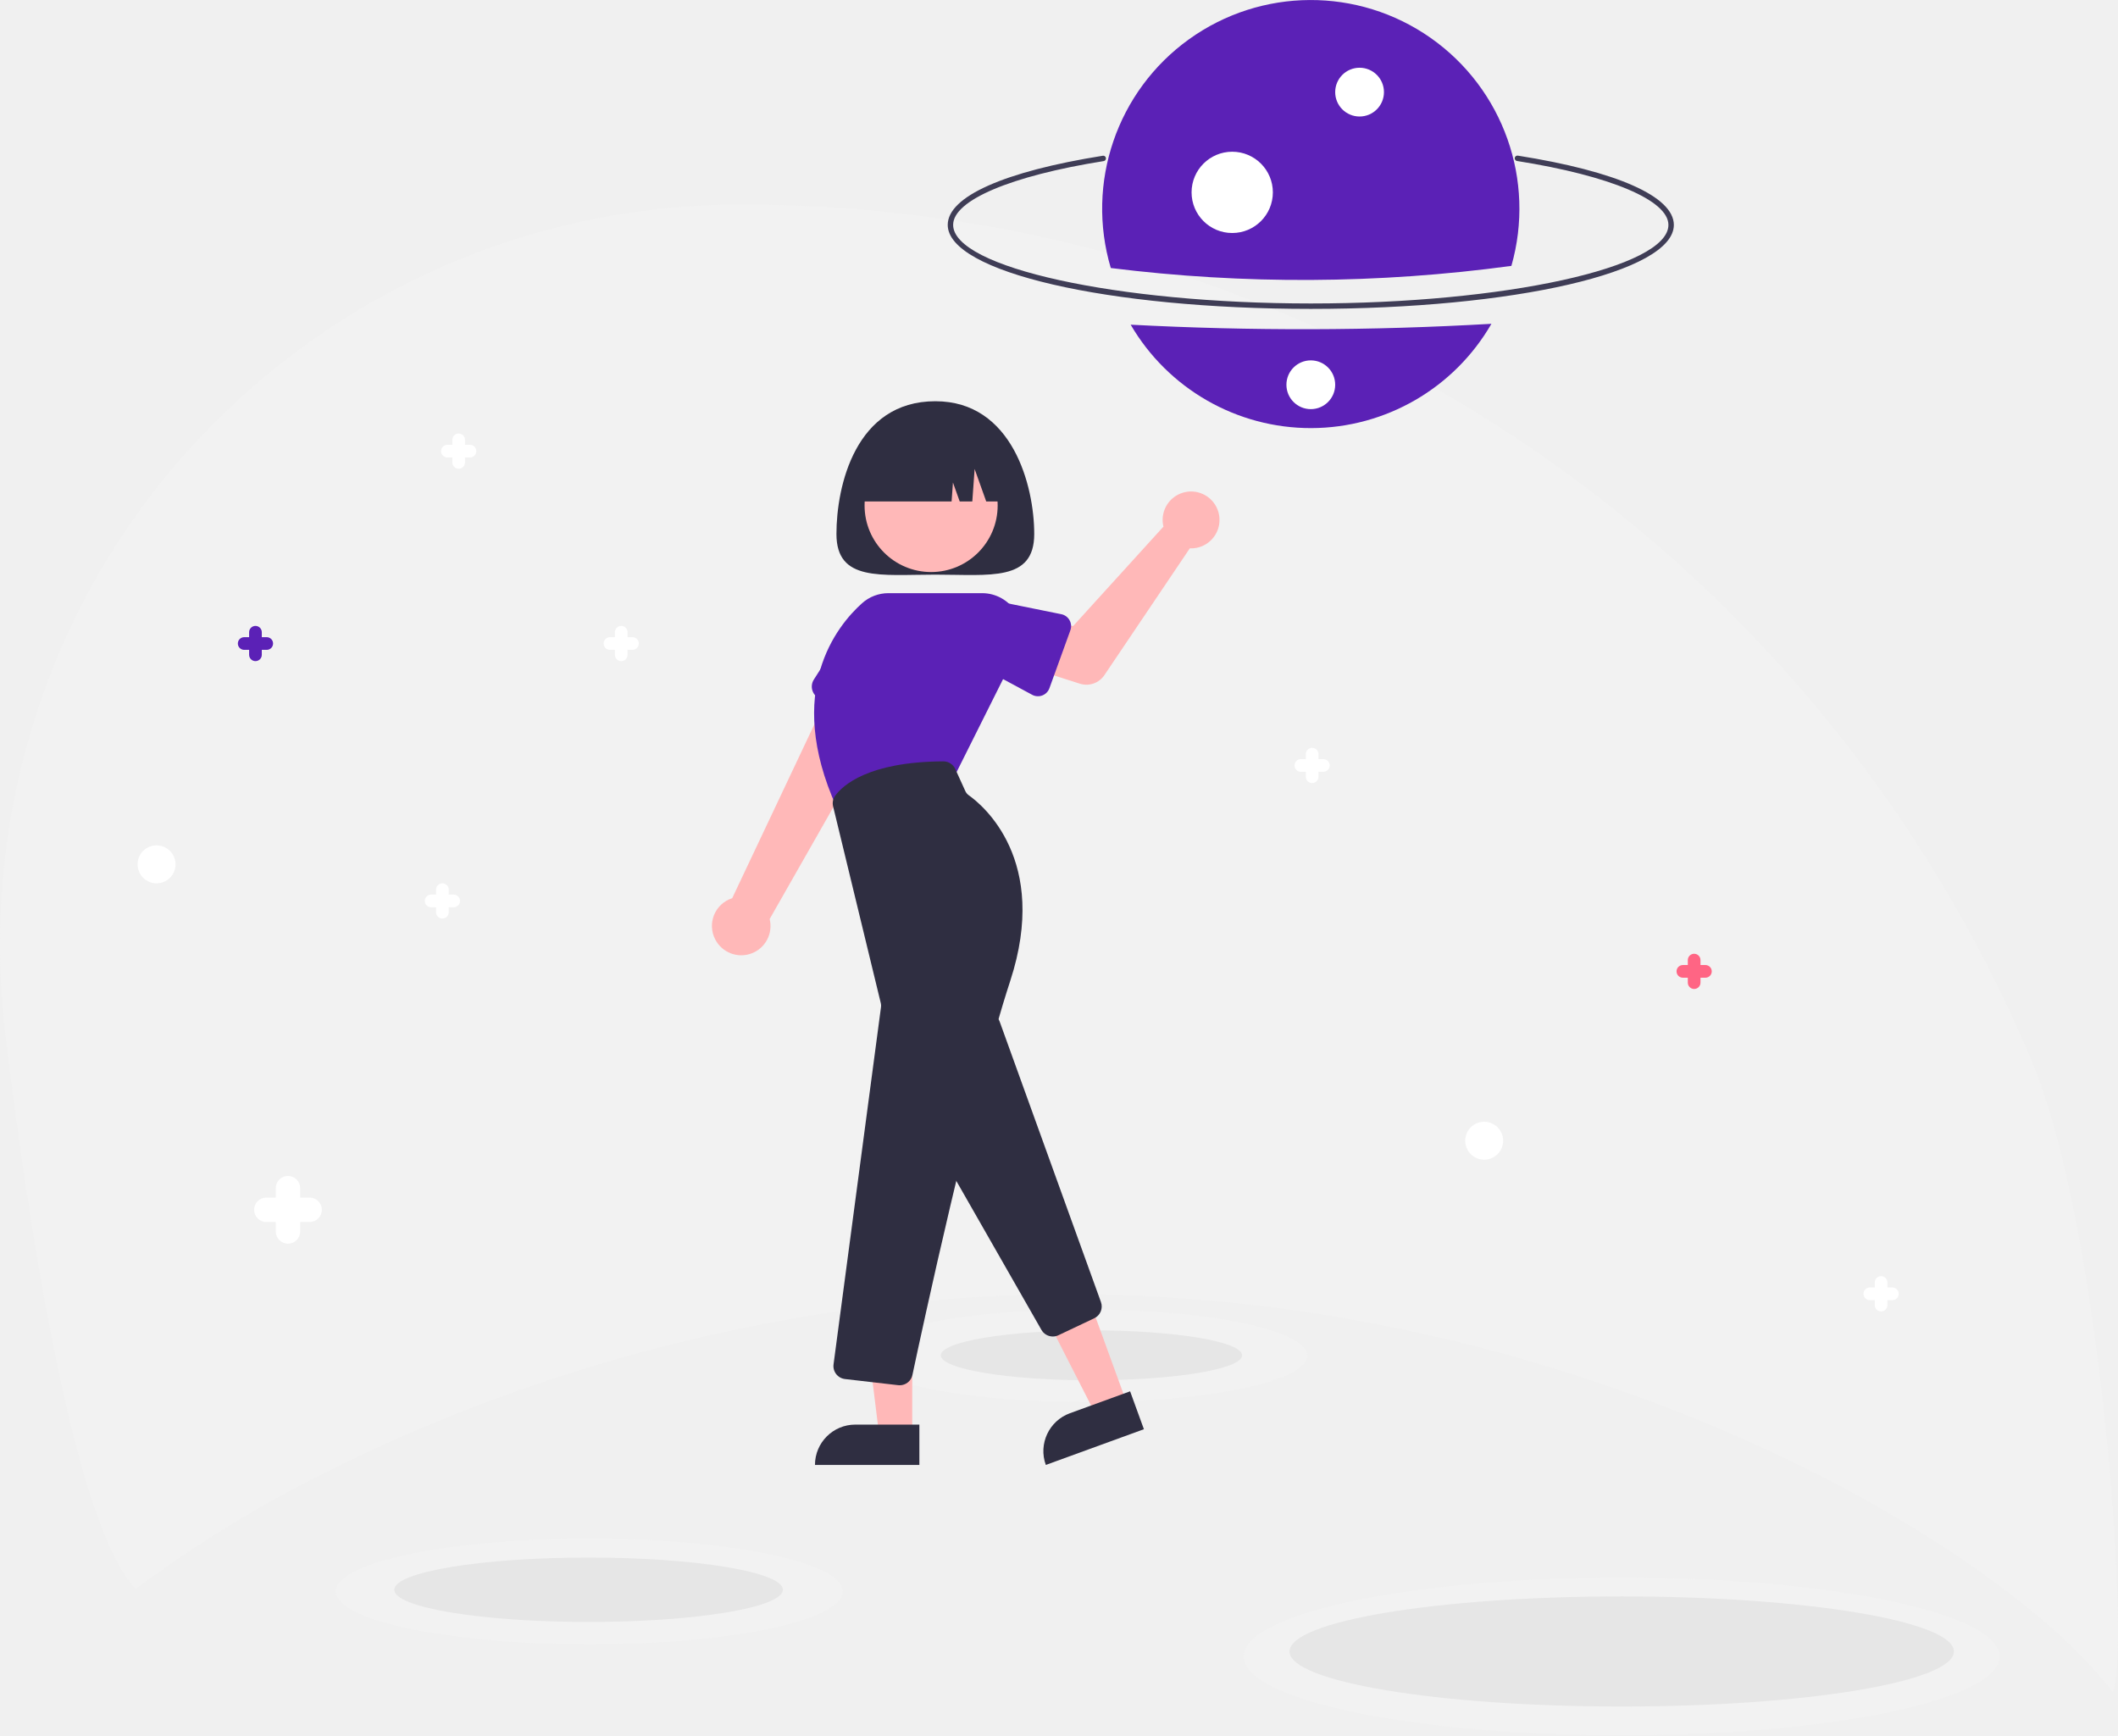
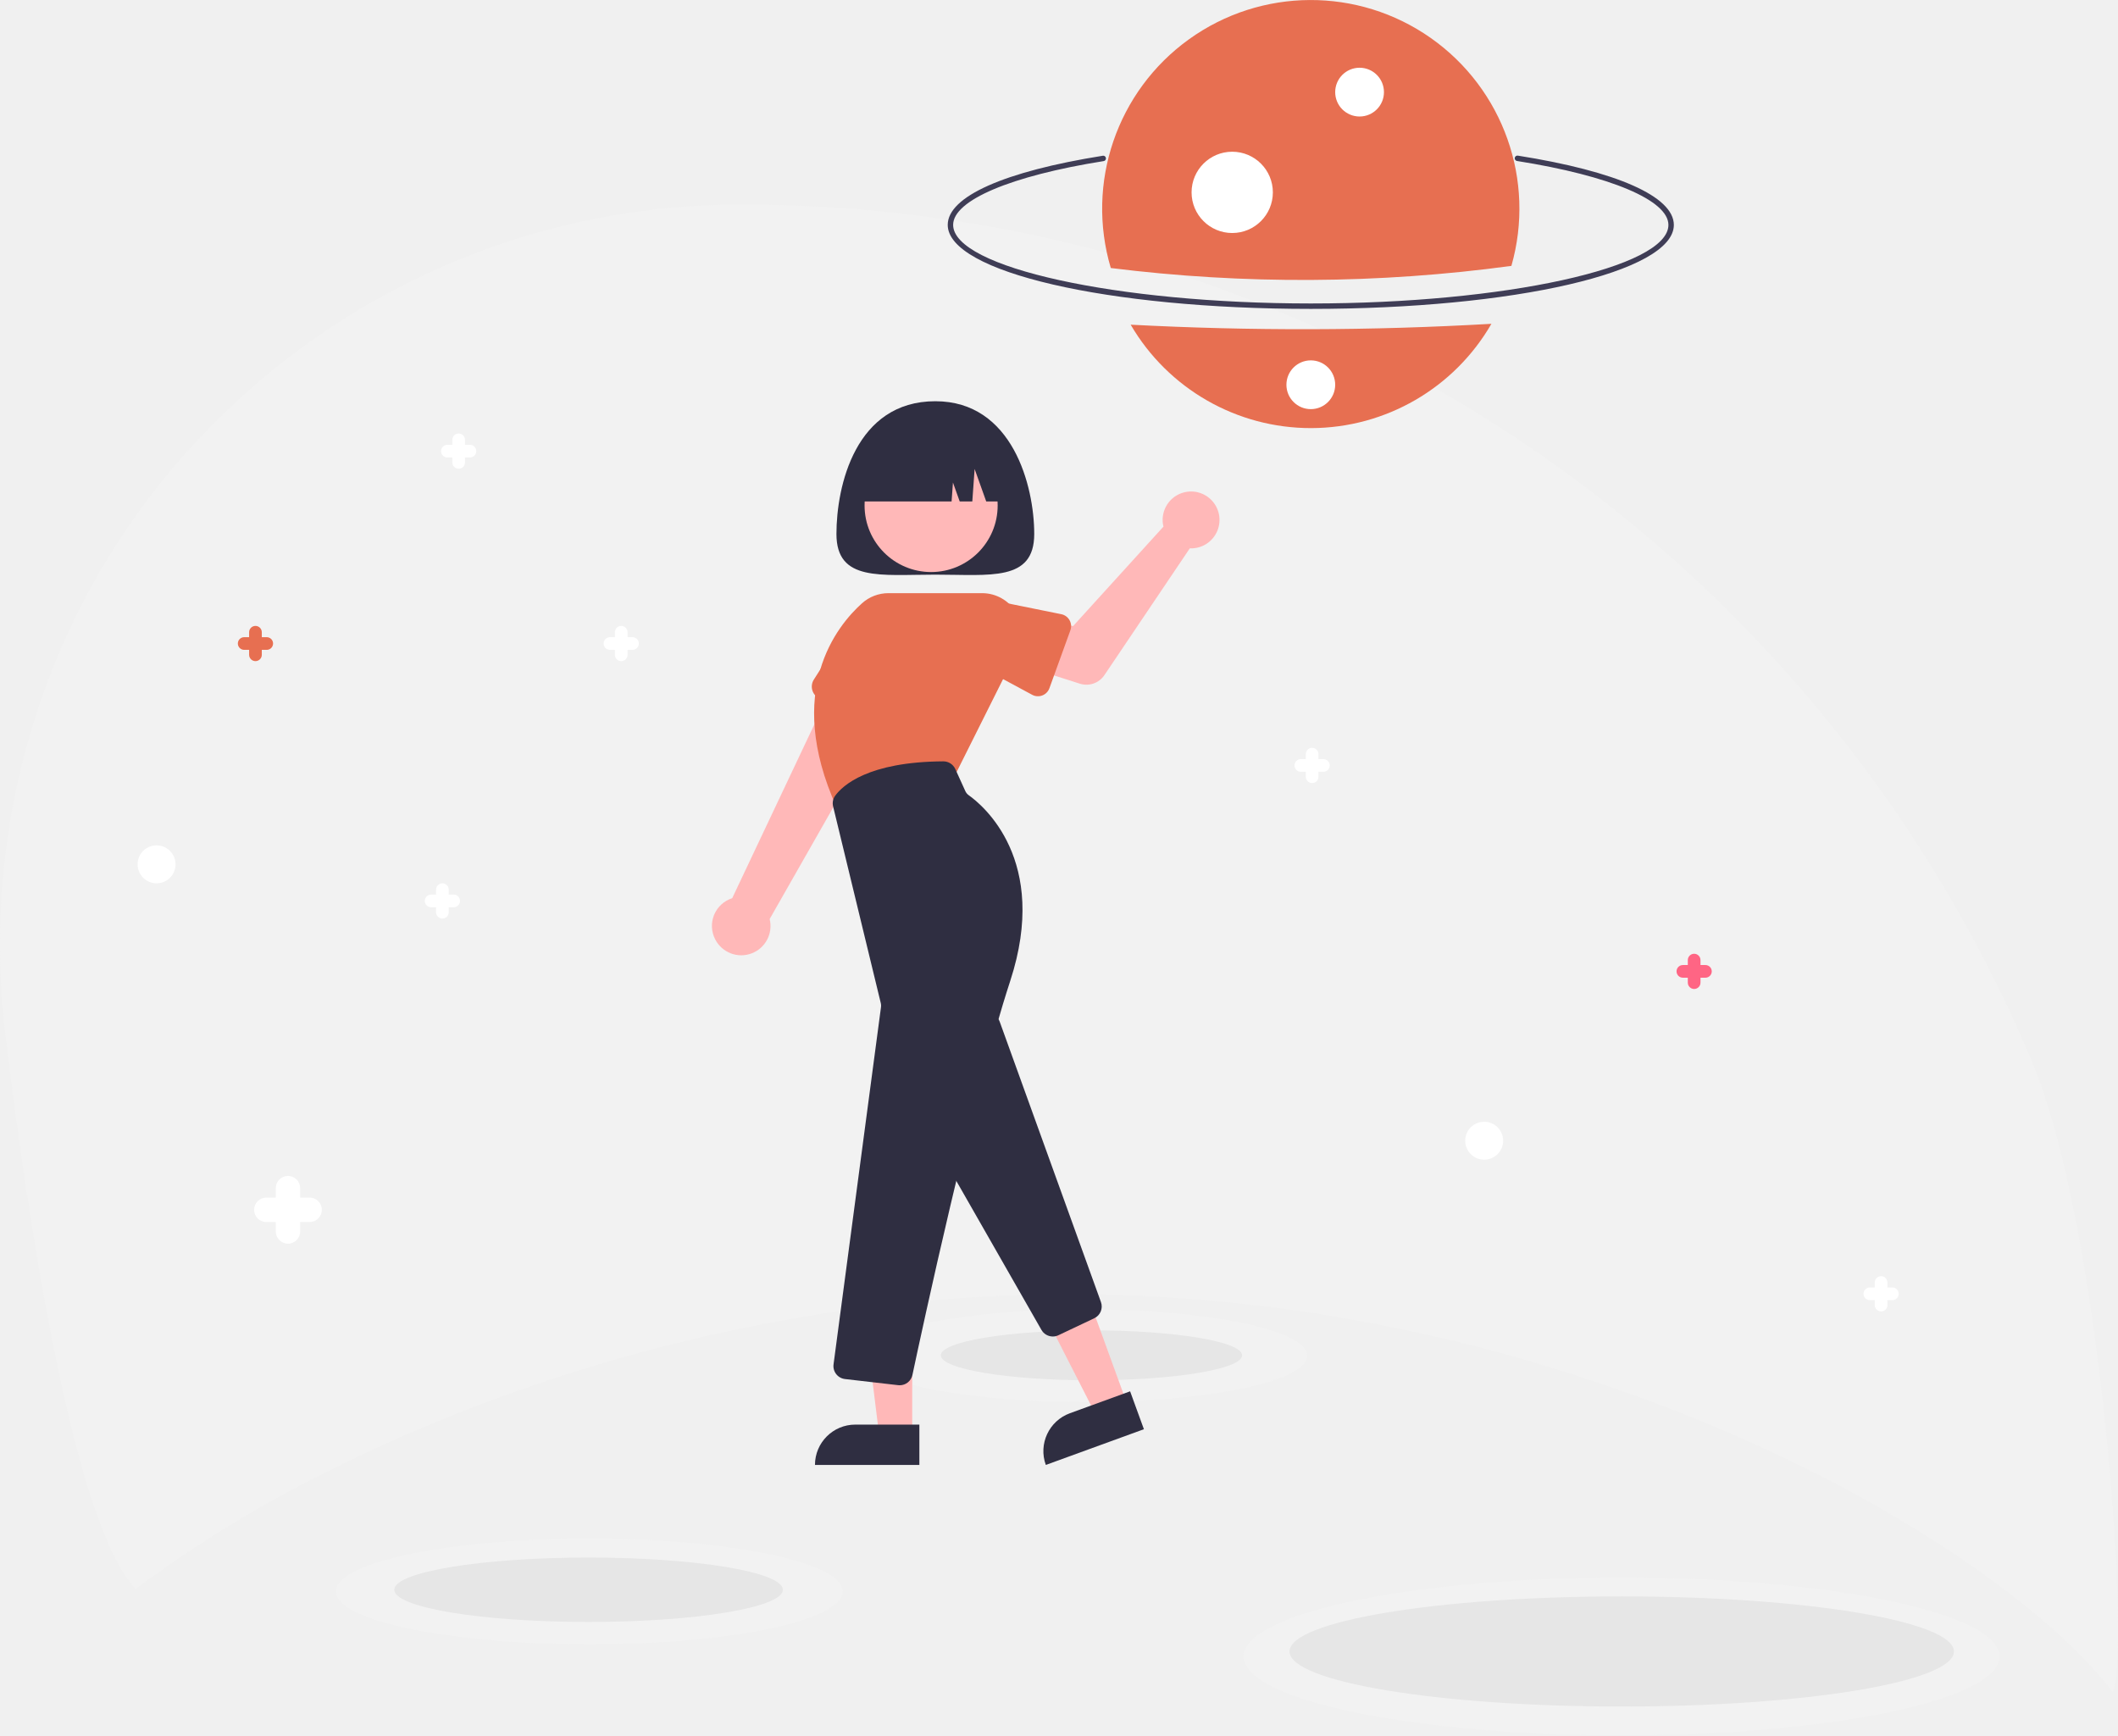
<svg xmlns="http://www.w3.org/2000/svg" id="a440bc83-d4cf-42ba-bc9f-600e72f10f51" data-name="Layer 1" width="781.723" height="640.45" viewBox="0 0 781.723 640.45">
  <path d="M319.931,670.934C369.269,645.357,471.26,602.451,600,602.451s230.731,42.907,280.069,68.483c48.032,24.9,86.661,54.258,104.858,78.211,6.633-9.028-3.102-169.642-30.044-233.34A516.235,516.235,0,0,0,478.82,200.25a273.27,273.27,0,0,0-194.505,80.567q-1.624,1.624-3.217,3.269c-57.017,58.899-83.64,140.844-73.92,222.242,6.92,57.952,23.976,179.165,48.074,204.866A458.813,458.813,0,0,1,319.931,670.934Z" transform="translate(-205.2132 -124.75)" fill="#f2f2f2" />
  <ellipse cx="400.52" cy="500.35" rx="81.969" ry="17.1" fill="#f2f2f2" />
  <path d="M689.003,238.75c-75.14-.007-133.999-13.629-133.997-31.012.001-10.422,20.858-19.719,57.222-25.506a1,1,0,1,1,.314,1.975c-34.255,5.452-55.536,14.469-55.537,23.531-.001,15.72,60.446,29.005,131.997,29.012s132.001-13.268,132.003-28.988c.001-9.101-21.414-18.143-55.888-23.598a1,1,0,1,1,.313-1.976c36.591,5.79,57.576,15.111,57.575,25.574C823.005,225.145,764.143,238.757,689.003,238.75Z" transform="translate(-205.2132 -124.75)" fill="#3f3d56" />
-   <path d="M622.524,244.582a76.983,76.983,0,0,0,133.15-.324A1211.979,1211.979,0,0,1,622.524,244.582Z" transform="translate(-205.2132 -124.75)" fill="#5b21b6" />
-   <path d="M763.047,222.88a76.997,76.997,0,1,0-147.857.786A572.233,572.233,0,0,0,763.047,222.88Z" transform="translate(-205.2132 -124.75)" fill="#5b21b6" />
+   <path d="M622.524,244.582a76.983,76.983,0,0,0,133.15-.324A1211.979,1211.979,0,0,1,622.524,244.582Z" transform="translate(-205.2132 -124.75)" fill="#e76f51" />
+   <path d="M763.047,222.88a76.997,76.997,0,1,0-147.857.786A572.233,572.233,0,0,0,763.047,222.88Z" transform="translate(-205.2132 -124.75)" fill="#e76f51" />
  <circle cx="501.799" cy="34" r="9" fill="#fff" />
  <circle cx="454.794" cy="70.997" r="15" fill="#fff" />
  <circle cx="483.799" cy="142" r="9" fill="#fff" />
  <ellipse cx="402.84" cy="500.204" rx="55.605" ry="9.218" fill="#e6e6e6" />
  <ellipse cx="217.52" cy="587.353" rx="93.552" ry="19.516" fill="#f2f2f2" />
  <ellipse cx="598.52" cy="611.35" rx="139.491" ry="29.1" fill="#f2f2f2" />
  <ellipse cx="217.235" cy="586.726" rx="71.711" ry="11.888" fill="#e6e6e6" />
  <ellipse cx="598.551" cy="609.501" rx="122.603" ry="20.324" fill="#e6e6e6" />
  <circle cx="57.787" cy="319" r="7" fill="#fff" />
  <circle cx="547.787" cy="421" r="7" fill="#fff" />
  <path d="M513.933,321.83c0,17.673,16.342,15,36.5,15s36.5,2.673,36.5-15-7.982-49-36.5-49C520.933,272.83,513.933,304.157,513.933,321.83Z" transform="translate(-205.2132 -124.75)" fill="#2f2e41" />
  <path d="M469.207,471.483a10.743,10.743,0,0,1,6.253-15.24l41.816-88.459,19.128,13.413-47.119,82.735a10.801,10.801,0,0,1-20.078,7.551Z" transform="translate(-205.2132 -124.75)" fill="#ffb8b8" />
-   <path d="M505.039,379.529a4.812,4.812,0,0,1,.552-3.973l13.001-20.382a13.377,13.377,0,0,1,24.456,10.85l-6.549,23.353a4.817,4.817,0,0,1-6.604,3.096l-22.209-9.931A4.811,4.811,0,0,1,505.039,379.529Z" transform="translate(-205.2132 -124.75)" fill="#5b21b6" />
+   <path d="M505.039,379.529a4.812,4.812,0,0,1,.552-3.973l13.001-20.382a13.377,13.377,0,0,1,24.456,10.85l-6.549,23.353a4.817,4.817,0,0,1-6.604,3.096l-22.209-9.931A4.811,4.811,0,0,1,505.039,379.529Z" transform="translate(-205.2132 -124.75)" fill="#e76f51" />
  <polygon points="415.837 517.679 404.317 521.874 382.656 479.436 399.658 473.245 415.837 517.679" fill="#ffb8b8" />
  <path d="M602.385,644.381h23.644a0,0,0,0,1,0,0v14.887a0,0,0,0,1,0,0H587.498a0,0,0,0,1,0,0v0A14.887,14.887,0,0,1,602.385,644.381Z" transform="translate(-391.6041 122.1755) rotate(-20.00652)" fill="#2f2e41" />
  <path d="M589.601,615.585l-43.887-76.802a4.822,4.822,0,0,1,.052-4.868l19.762-32.937a4.817,4.817,0,0,1,8.661.841l37.364,103.468a4.799,4.799,0,0,1-2.469,5.99l-13.239,6.271a4.773,4.773,0,0,1-2.044.459A4.84,4.84,0,0,1,589.601,615.585Z" transform="translate(-205.2132 -124.75)" fill="#2f2e41" />
  <circle cx="343.662" cy="186.56" r="24.561" fill="#ffb8b8" />
-   <path d="M513.94,422.561c-19.342-42.889.157-66.859,9.439-75.173a14.557,14.557,0,0,1,9.73-3.721h34.599a14.576,14.576,0,0,1,13.038,21.095l-23.13,46.259-43.488,11.96Z" transform="translate(-205.2132 -124.75)" fill="#5b21b6" />
+   <path d="M513.94,422.561c-19.342-42.889.157-66.859,9.439-75.173a14.557,14.557,0,0,1,9.73-3.721h34.599a14.576,14.576,0,0,1,13.038,21.095l-23.13,46.259-43.488,11.96Z" transform="translate(-205.2132 -124.75)" fill="#e76f51" />
  <polygon points="336.698 529.276 324.438 529.275 318.606 481.987 336.7 481.988 336.698 529.276" fill="#ffb8b8" />
  <path d="M315.681,525.772h23.644a0,0,0,0,1,0,0v14.887a0,0,0,0,1,0,0H300.794a0,0,0,0,1,0,0v0A14.887,14.887,0,0,1,315.681,525.772Z" fill="#2f2e41" />
  <path d="M536.716,635.973l-19.629-2.264a4.818,4.818,0,0,1-4.223-5.42l17.518-131.9a3.75,3.75,0,0,0-.073-1.377l-17.608-72.645a4.761,4.761,0,0,1,.754-3.926c2.73-3.764,12.086-12.537,39.914-12.703h.03a4.834,4.834,0,0,1,4.397,2.827l3.712,8.166a3.763,3.763,0,0,0,1.253,1.513c5.11,3.617,29.862,23.918,15.328,68.489C563.806,530.54,545.504,615.587,541.98,632.191a4.791,4.791,0,0,1-4.698,3.814A4.925,4.925,0,0,1,536.716,635.973Z" transform="translate(-205.2132 -124.75)" fill="#2f2e41" />
  <path d="M634.355,317.474a10.527,10.527,0,0,0,.273,1.635l-33.347,36.708-11.778-2.538-6.154,17.274,20.413,6.52A8,8,0,0,0,612.831,373.921l31.521-46.795a10.497,10.497,0,1,0-9.997-9.651Z" transform="translate(-205.2132 -124.75)" fill="#ffb8b8" />
-   <path d="M600.271,357.373l-7.731,21.372a4.5,4.5,0,0,1-6.366,2.431L566.226,370.429A12.497,12.497,0,0,1,574.797,346.95l22.136,4.482a4.5,4.5,0,0,1,3.337,5.941Z" transform="translate(-205.2132 -124.75)" fill="#5b21b6" />
+   <path d="M600.271,357.373l-7.731,21.372a4.5,4.5,0,0,1-6.366,2.431L566.226,370.429A12.497,12.497,0,0,1,574.797,346.95l22.136,4.482a4.5,4.5,0,0,1,3.337,5.941Z" transform="translate(-205.2132 -124.75)" fill="#e76f51" />
  <path d="M578.933,309.83v0H569.218l-4.286-12-.857,12h-4.643l-2.5-7-.5,7h-34.5v0a26,26,0,0,1,26-26h5A26,26,0,0,1,578.933,309.83Z" transform="translate(-205.2132 -124.75)" fill="#2f2e41" />
  <path d="M319.5,566.75H316v-3.5a4.5,4.5,0,0,0-9,0v3.5h-3.5a4.5,4.5,0,0,0,0,9H307v3.5a4.5,4.5,0,0,0,9,0v-3.5h3.5a4.5,4.5,0,0,0,0-9Z" transform="translate(-205.2132 -124.75)" fill="#fff" />
  <path d="M834.66,480.91h-1.82v-1.82a2.34,2.34,0,0,0-4.68,0v1.82h-1.82a2.34,2.34,0,0,0,0,4.68h1.82v1.82a2.34,2.34,0,0,0,4.68,0v-1.82h1.82a2.34,2.34,0,1,0,0-4.68Z" transform="translate(-205.2132 -124.75)" fill="#ff6584" />
-   <path d="M303.66,359.91h-1.82v-1.82a2.34,2.34,0,1,0-4.68,0v1.82h-1.82a2.34,2.34,0,1,0,0,4.68h1.82v1.82a2.34,2.34,0,1,0,4.68,0v-1.82h1.82a2.34,2.34,0,1,0,0-4.68Z" transform="translate(-205.2132 -124.75)" fill="#5b21b6" />
+   <path d="M303.66,359.91h-1.82v-1.82a2.34,2.34,0,1,0-4.68,0v1.82h-1.82a2.34,2.34,0,1,0,0,4.68h1.82v1.82a2.34,2.34,0,1,0,4.68,0v-1.82h1.82a2.34,2.34,0,1,0,0-4.68Z" transform="translate(-205.2132 -124.75)" fill="#e76f51" />
  <path d="M438.66,359.91h-1.82v-1.82a2.34,2.34,0,1,0-4.68,0v1.82h-1.82a2.34,2.34,0,1,0,0,4.68h1.82v1.82a2.34,2.34,0,1,0,4.68,0v-1.82h1.82a2.34,2.34,0,1,0,0-4.68Z" transform="translate(-205.2132 -124.75)" fill="#fff" />
  <path d="M903.66,599.91h-1.82v-1.82a2.34,2.34,0,0,0-4.68,0v1.82h-1.82a2.34,2.34,0,0,0,0,4.68h1.82v1.82a2.34,2.34,0,0,0,4.68,0v-1.82h1.82a2.34,2.34,0,0,0,0-4.68Z" transform="translate(-205.2132 -124.75)" fill="#fff" />
  <path d="M693.66,404.91h-1.82v-1.82a2.34,2.34,0,0,0-4.68,0v1.82h-1.82a2.34,2.34,0,0,0,0,4.68h1.82v1.82a2.34,2.34,0,0,0,4.68,0v-1.82h1.82a2.34,2.34,0,1,0,0-4.68Z" transform="translate(-205.2132 -124.75)" fill="#fff" />
  <path d="M372.66,454.91h-1.82v-1.82a2.34,2.34,0,1,0-4.68,0v1.82h-1.82a2.34,2.34,0,1,0,0,4.68h1.82v1.82a2.34,2.34,0,1,0,4.68,0v-1.82h1.82a2.34,2.34,0,1,0,0-4.68Z" transform="translate(-205.2132 -124.75)" fill="#fff" />
  <path d="M378.66,288.91h-1.82v-1.82a2.34,2.34,0,1,0-4.68,0v1.82h-1.82a2.34,2.34,0,1,0,0,4.68h1.82v1.82a2.34,2.34,0,1,0,4.68,0v-1.82h1.82a2.34,2.34,0,1,0,0-4.68Z" transform="translate(-205.2132 -124.75)" fill="#fff" />
</svg>
